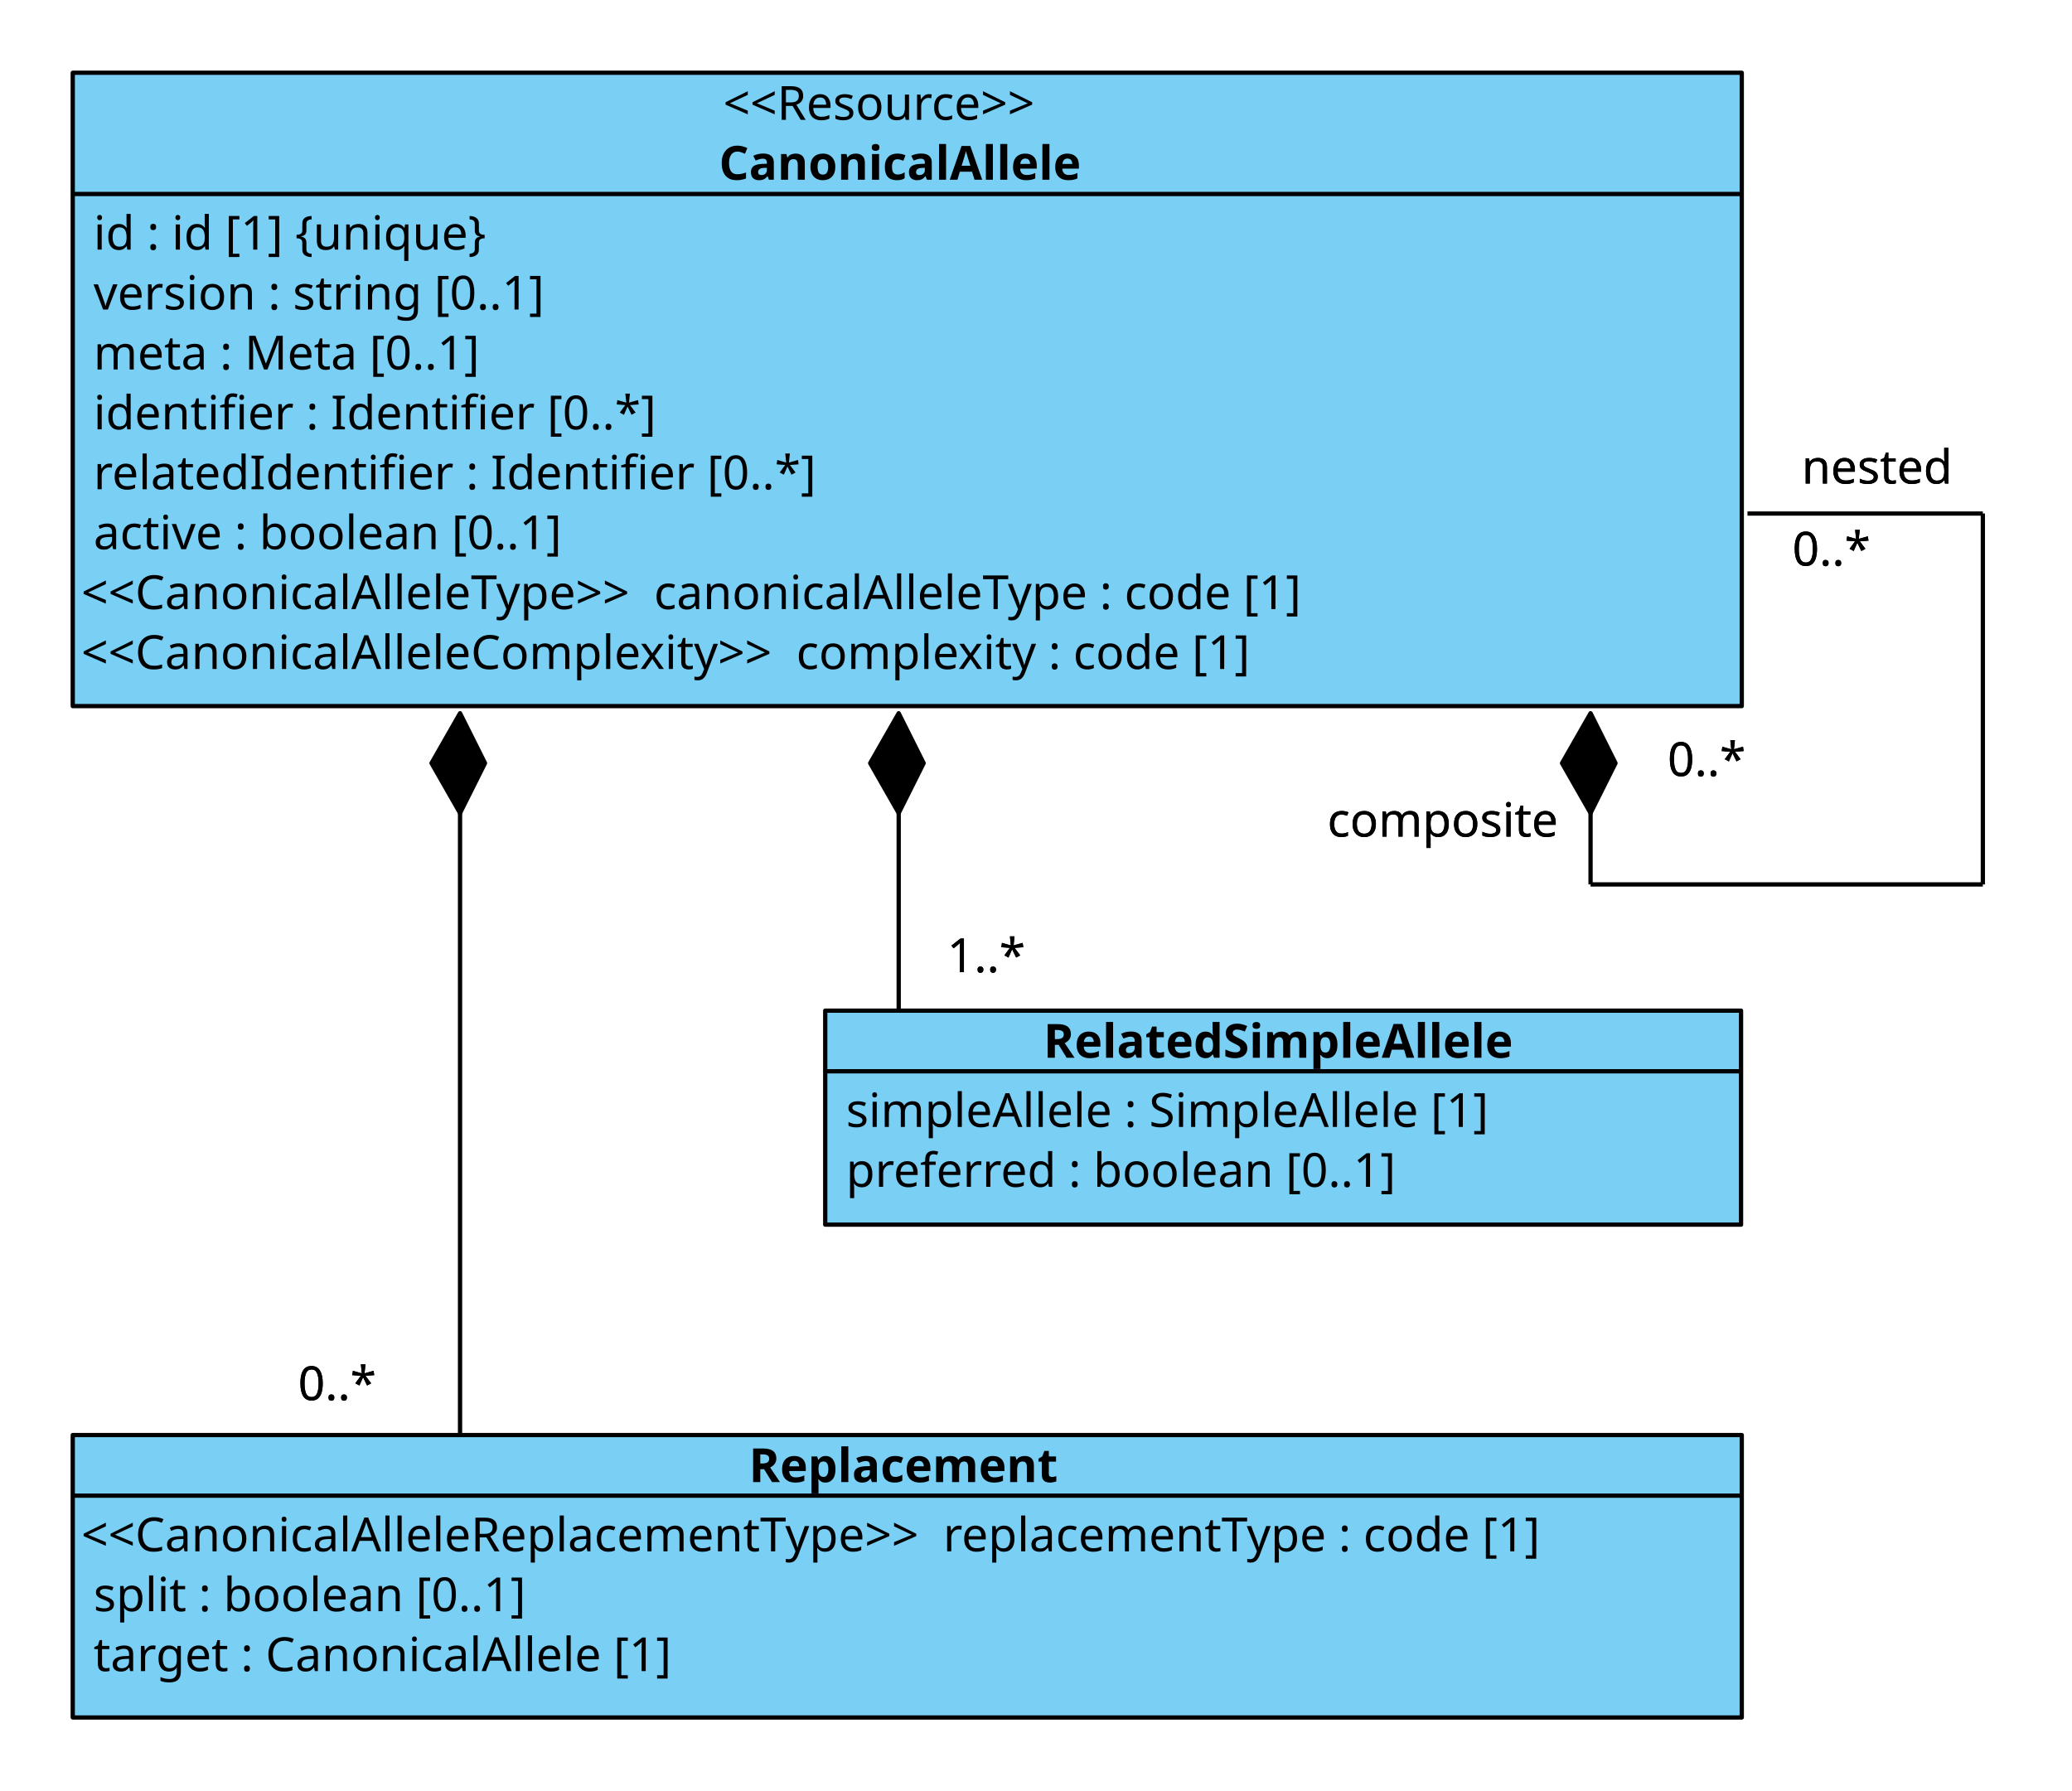
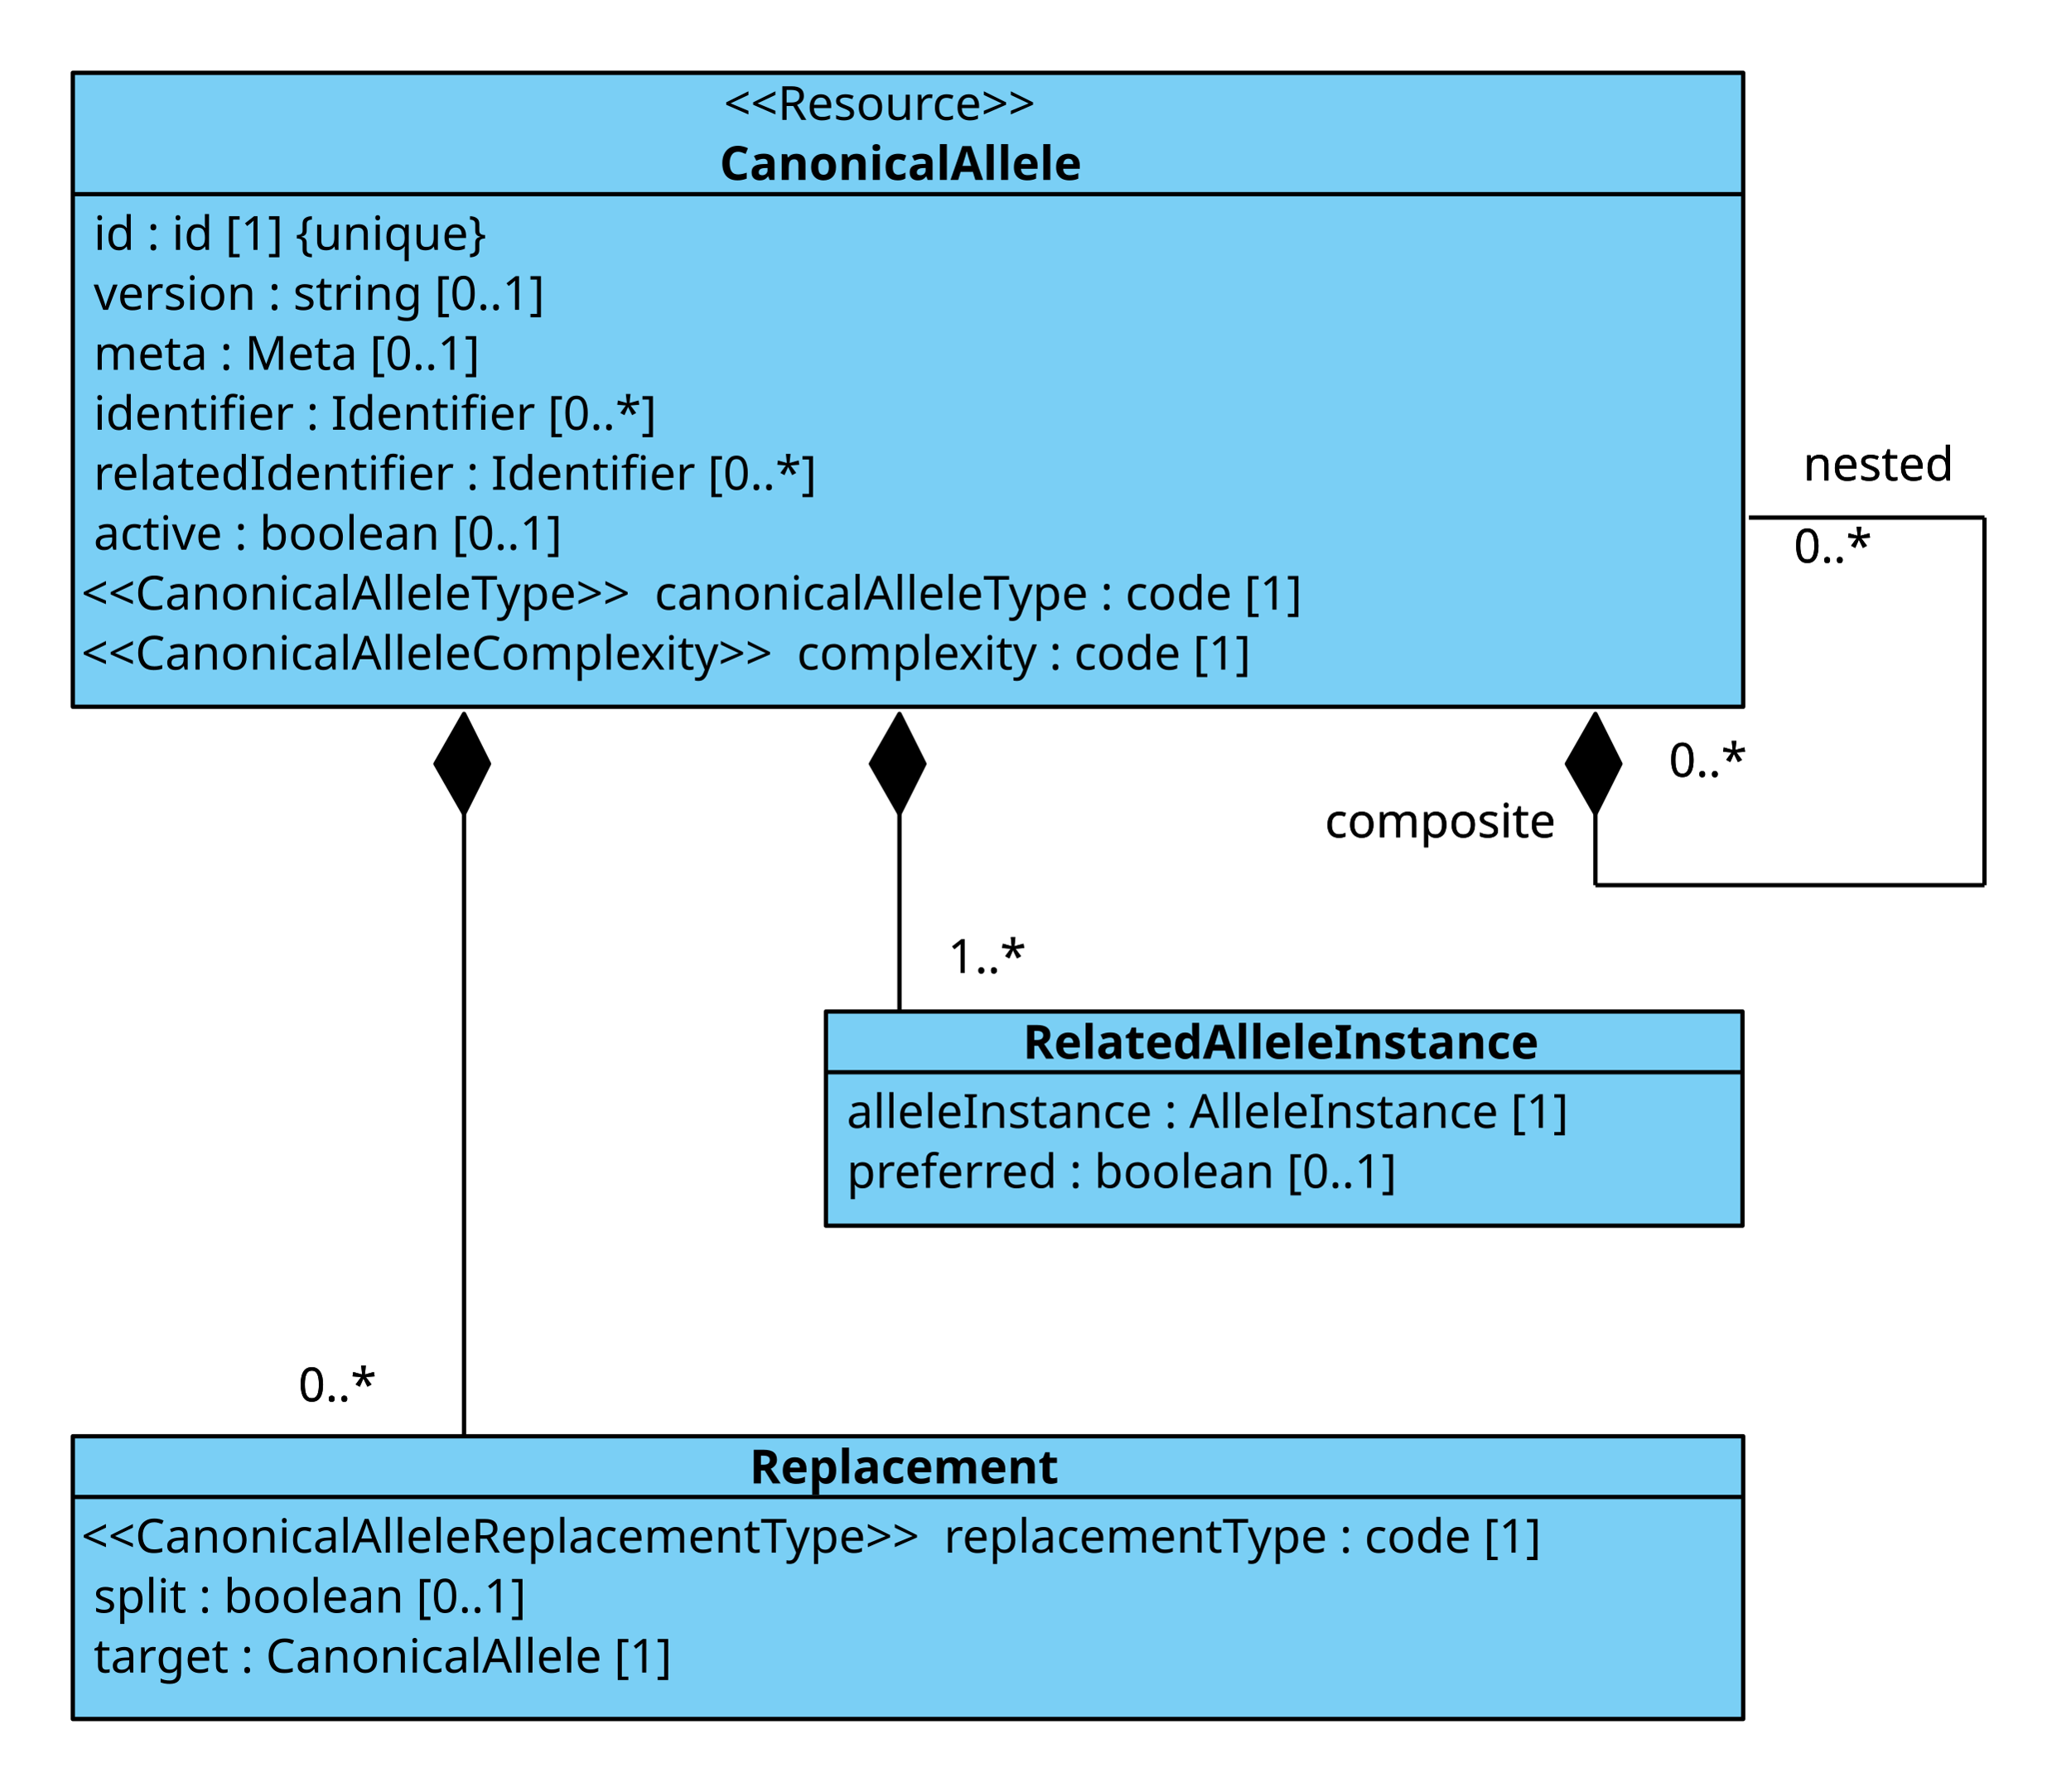
- <svg xmlns="http://www.w3.org/2000/svg" fill-opacity="0" color-rendering="auto" color-interpolation="auto" stroke="rgb(0,0,0)" text-rendering="auto" stroke-linecap="square" width="581" stroke-miterlimit="10" stroke-opacity="0" shape-rendering="auto" fill="rgb(0,0,0)" stroke-dasharray="none" font-weight="normal" stroke-width="1" height="502" font-family="'Dialog'" font-style="normal" stroke-linejoin="miter" font-size="12" stroke-dashoffset="0" image-rendering="auto">
+ <svg xmlns="http://www.w3.org/2000/svg" fill-opacity="0" color-rendering="auto" color-interpolation="auto" stroke="rgb(0,0,0)" text-rendering="auto" stroke-linecap="square" width="580" stroke-miterlimit="10" stroke-opacity="0" shape-rendering="auto" fill="rgb(0,0,0)" stroke-dasharray="none" font-weight="normal" stroke-width="1" height="502" font-family="'Dialog'" font-style="normal" stroke-linejoin="miter" font-size="12" stroke-dashoffset="0" image-rendering="auto">
  <defs id="genericDefs" />
  <g>
    <defs id="defs1">
      <clipPath clipPathUnits="userSpaceOnUse" id="clipPath1">
        <path d="M-10.4 -10.4 L477.6 -10.4 L477.6 187.6 L-10.4 187.6 L-10.4 -10.4 Z" />
      </clipPath>
      <clipPath clipPathUnits="userSpaceOnUse" id="clipPath2">
        <path d="M-8.667 -8.667 L398 -8.667 L398 156.333 L-8.667 156.333 L-8.667 -8.667 Z" />
      </clipPath>
      <clipPath clipPathUnits="userSpaceOnUse" id="clipPath3">
        <path d="M0 0 L0 144 L468 144 L468 0 Z" />
      </clipPath>
      <clipPath clipPathUnits="userSpaceOnUse" id="clipPath4">
        <path d="M0 0 L0 120 L390 120 L390 0 Z" />
      </clipPath>
      <clipPath clipPathUnits="userSpaceOnUse" id="clipPath5">
        <path d="M0 0 L468 0 L468 35 L0 35 L0 0 Z" />
      </clipPath>
      <clipPath clipPathUnits="userSpaceOnUse" id="clipPath6">
        <path d="M0 0 L390 0 L390 29.167 L0 29.167 L0 0 Z" />
      </clipPath>
      <clipPath clipPathUnits="userSpaceOnUse" id="clipPath7">
        <path d="M-10.4 -10.4 L266.6 -10.4 L266.6 70.6 L-10.4 70.6 L-10.4 -10.4 Z" />
      </clipPath>
      <clipPath clipPathUnits="userSpaceOnUse" id="clipPath8">
        <path d="M-8.667 -8.667 L222.167 -8.667 L222.167 58.833 L-8.667 58.833 L-8.667 -8.667 Z" />
      </clipPath>
      <clipPath clipPathUnits="userSpaceOnUse" id="clipPath9">
        <path d="M-0 -0 L-0 44 L257 44 L257 -0 Z" />
      </clipPath>
      <clipPath clipPathUnits="userSpaceOnUse" id="clipPath10">
        <path d="M-0 -0 L-0 36.667 L214.167 36.667 L214.167 -0 Z" />
      </clipPath>
      <clipPath clipPathUnits="userSpaceOnUse" id="clipPath11">
        <path d="M-0 -0 L257 -0 L257 17 L-0 17 L-0 -0 Z" />
      </clipPath>
      <clipPath clipPathUnits="userSpaceOnUse" id="clipPath12">
        <path d="M-0 -0 L214.167 -0 L214.167 14.167 L-0 14.167 L-0 -0 Z" />
      </clipPath>
      <clipPath clipPathUnits="userSpaceOnUse" id="clipPath13">
        <path d="M-10.4 -10.4 L477.6 -10.4 L477.6 89.6 L-10.4 89.6 L-10.4 -10.4 Z" />
      </clipPath>
      <clipPath clipPathUnits="userSpaceOnUse" id="clipPath14">
        <path d="M-8.667 -8.667 L398 -8.667 L398 74.667 L-8.667 74.667 L-8.667 -8.667 Z" />
      </clipPath>
      <clipPath clipPathUnits="userSpaceOnUse" id="clipPath15">
        <path d="M0 -0 L0 63 L468 63 L468 -0 Z" />
      </clipPath>
      <clipPath clipPathUnits="userSpaceOnUse" id="clipPath16">
        <path d="M0 -0 L0 52.5 L390 52.5 L390 -0 Z" />
      </clipPath>
      <clipPath clipPathUnits="userSpaceOnUse" id="clipPath17">
        <path d="M0 -0 L468 -0 L468 17 L0 17 L0 -0 Z" />
      </clipPath>
      <clipPath clipPathUnits="userSpaceOnUse" id="clipPath18">
        <path d="M0 -0 L390 -0 L390 14.167 L0 14.167 L0 -0 Z" />
      </clipPath>
      <clipPath clipPathUnits="userSpaceOnUse" id="clipPath19">
        <path d="M-10.4 -10.4 L57.6 -10.4 L57.6 26.6 L-10.4 26.6 L-10.4 -10.4 Z" />
      </clipPath>
      <clipPath clipPathUnits="userSpaceOnUse" id="clipPath20">
        <path d="M-0 -0 L48 -0 L48 17 L-0 17 L-0 -0 Z" />
      </clipPath>
      <clipPath clipPathUnits="userSpaceOnUse" id="clipPath21">
        <path d="M-0 -0 L40 -0 L40 14.167 L-0 14.167 L-0 -0 Z" />
      </clipPath>
      <clipPath clipPathUnits="userSpaceOnUse" id="clipPath22">
        <path d="M0 -0 L48 -0 L48 17 L0 17 L0 -0 Z" />
      </clipPath>
      <clipPath clipPathUnits="userSpaceOnUse" id="clipPath23">
        <path d="M0 -0 L40 -0 L40 14.167 L0 14.167 L0 -0 Z" />
      </clipPath>
      <clipPath clipPathUnits="userSpaceOnUse" id="clipPath24">
-         <path d="M-10.4 -10.4 L76.6 -10.4 L76.6 26.6 L-10.4 26.6 L-10.4 -10.4 Z" />
+         <path d="M-10.4 -10.4 L99.6 -10.4 L99.6 25.6 L-10.4 25.6 L-10.4 -10.4 Z" />
      </clipPath>
      <clipPath clipPathUnits="userSpaceOnUse" id="clipPath25">
-         <path d="M-0 0 L67 0 L67 17 L-0 17 L-0 0 Z" />
+         <path d="M-0 -0 L90 -0 L90 16 L-0 16 L-0 -0 Z" />
      </clipPath>
      <clipPath clipPathUnits="userSpaceOnUse" id="clipPath26">
-         <path d="M-0 0 L55.833 0 L55.833 14.167 L-0 14.167 L-0 0 Z" />
+         <path d="M-0 -0 L75 -0 L75 13.333 L-0 13.333 L-0 -0 Z" />
      </clipPath>
      <clipPath clipPathUnits="userSpaceOnUse" id="clipPath27">
-         <path d="M-2 -2 L102 -2 L102 302 L-2 302 L-2 -2 Z" />
+         <path d="M-10.4 -10.4 L75.6 -10.4 L75.6 26.6 L-10.4 26.6 L-10.4 -10.4 Z" />
      </clipPath>
      <clipPath clipPathUnits="userSpaceOnUse" id="clipPath28">
-         <path d="M-2 -2 L102 -2 L102 183 L-2 183 L-2 -2 Z" />
+         <path d="M-0 0 L66 0 L66 17 L-0 17 L-0 0 Z" />
      </clipPath>
      <clipPath clipPathUnits="userSpaceOnUse" id="clipPath29">
-         <path d="M-10.4 -10.4 L100.6 -10.4 L100.6 26.6 L-10.4 26.6 L-10.4 -10.4 Z" />
+         <path d="M-0 0 L55 0 L55 14.167 L-0 14.167 L-0 0 Z" />
      </clipPath>
      <clipPath clipPathUnits="userSpaceOnUse" id="clipPath30">
-         <path d="M-0 -0 L91 -0 L91 17 L-0 17 L-0 -0 Z" />
+         <path d="M-2 -2 L242 -2 L242 444 L-2 444 L-2 -2 Z" />
      </clipPath>
      <clipPath clipPathUnits="userSpaceOnUse" id="clipPath31">
-         <path d="M-0 -0 L75.833 -0 L75.833 14.167 L-0 14.167 L-0 -0 Z" />
+         <path d="M-2 -2 L242 -2 L242 325 L-2 325 L-2 -2 Z" />
      </clipPath>
      <clipPath clipPathUnits="userSpaceOnUse" id="clipPath32">
-         <path d="M-2 -2 L212 -2 L212 205 L-2 205 L-2 -2 Z" />
+         <path d="M-2 -2 L351 -2 L351 345 L-2 345 L-2 -2 Z" />
      </clipPath>
    </defs>
    <g fill="none" fill-opacity="1" stroke-opacity="0" stroke="none">
-       <rect x="0" width="581" height="502" y="0" stroke="none" />
+       <rect x="0" width="580" height="502" y="0" stroke="none" />
    </g>
    <g font-size="11" transform="translate(20.4,20.4) scale(1.2,1.2)" fill-opacity="1" fill="rgb(122,207,245)" text-rendering="geometricPrecision" font-family="sans-serif" stroke="rgb(122,207,245)" font-weight="bold" stroke-opacity="1">
      <rect x="0" width="390" height="148" y="0" clip-path="url(#clipPath2)" stroke="none" />
    </g>
    <g font-size="11" stroke-linecap="butt" transform="translate(20.4,20.4) scale(1.2,1.2)" fill-opacity="1" fill="black" text-rendering="geometricPrecision" font-family="sans-serif" stroke-linejoin="round" stroke="black" font-weight="bold" stroke-opacity="1" stroke-miterlimit="0">
      <rect fill="none" x="0" width="390" height="148" y="0" clip-path="url(#clipPath2)" />
      <line y2="28.333" fill="none" x1="0" clip-path="url(#clipPath2)" x2="390" y1="28.333" />
    </g>
    <g font-size="11" transform="matrix(1.2,0,0,1.2,20.4,54.4)" fill-opacity="1" fill="black" text-rendering="geometricPrecision" font-family="sans-serif" stroke="black" stroke-opacity="1">
      <text x="2" xml:space="preserve" y="13" clip-path="url(#clipPath4)" stroke="none"> id : id [1] {unique}</text>
    </g>
    <g font-size="11" transform="matrix(1.2,0,0,1.2,20.4,54.4)" fill-opacity="1" fill="black" text-rendering="geometricPrecision" font-family="sans-serif" stroke="black" stroke-opacity="1">
      <text x="2" xml:space="preserve" y="27" clip-path="url(#clipPath4)" stroke="none"> version : string [0..1]</text>
      <text x="2" xml:space="preserve" y="41" clip-path="url(#clipPath4)" stroke="none"> meta : Meta [0..1]</text>
      <text x="2" xml:space="preserve" y="55" clip-path="url(#clipPath4)" stroke="none"> identifier : Identifier [0..*]</text>
      <text x="2" xml:space="preserve" y="69" clip-path="url(#clipPath4)" stroke="none"> relatedIdentifier : Identifier [0..*]</text>
      <text x="2" xml:space="preserve" y="83" clip-path="url(#clipPath4)" stroke="none"> active : boolean [0..1]</text>
      <text x="2" xml:space="preserve" y="97" clip-path="url(#clipPath4)" stroke="none">&lt;&lt;CanonicalAlleleType&gt;&gt;  canonicalAlleleType : code [1]</text>
      <text x="2" xml:space="preserve" y="111" clip-path="url(#clipPath4)" stroke="none">&lt;&lt;CanonicalAlleleComplexity&gt;&gt;  complexity : code [1]</text>
    </g>
    <g font-size="11" transform="translate(20.4,20.4) scale(1.2,1.2)" fill-opacity="1" fill="black" text-rendering="geometricPrecision" font-family="sans-serif" stroke="black" stroke-opacity="1">
      <text x="152" xml:space="preserve" y="11" clip-path="url(#clipPath6)" stroke="none">&lt;&lt;Resource&gt;&gt;</text>
      <text x="151" xml:space="preserve" y="25" font-weight="bold" clip-path="url(#clipPath6)" stroke="none">CanonicalAllele</text>
    </g>
    <g font-size="11" transform="translate(231.4,283.4) scale(1.2,1.2)" fill-opacity="1" fill="rgb(122,207,245)" text-rendering="geometricPrecision" font-family="sans-serif" stroke="rgb(122,207,245)" font-weight="bold" stroke-opacity="1">
      <rect x="0" width="214" height="50" y="0" clip-path="url(#clipPath8)" stroke="none" />
    </g>
    <g font-size="11" stroke-linecap="butt" transform="translate(231.4,283.4) scale(1.2,1.2)" fill-opacity="1" fill="black" text-rendering="geometricPrecision" font-family="sans-serif" stroke-linejoin="round" stroke="black" font-weight="bold" stroke-opacity="1" stroke-miterlimit="0">
      <rect fill="none" x="0" width="214" height="50" y="0" clip-path="url(#clipPath8)" />
      <line y2="14.167" fill="none" x1="0" clip-path="url(#clipPath8)" x2="214" y1="14.167" />
    </g>
    <g font-size="11" transform="matrix(1.2,0,0,1.2,231.4,300.4)" fill-opacity="1" fill="black" text-rendering="geometricPrecision" font-family="sans-serif" stroke="black" stroke-opacity="1">
-       <text x="2" xml:space="preserve" y="13" clip-path="url(#clipPath10)" stroke="none"> simpleAllele : SimpleAllele [1]</text>
+       <text x="2" xml:space="preserve" y="13" clip-path="url(#clipPath10)" stroke="none"> alleleInstance : AlleleInstance [1]</text>
    </g>
    <g font-size="11" transform="matrix(1.2,0,0,1.2,231.4,300.4)" fill-opacity="1" fill="black" text-rendering="geometricPrecision" font-family="sans-serif" stroke="black" stroke-opacity="1">
      <text x="2" xml:space="preserve" y="27" clip-path="url(#clipPath10)" stroke="none"> preferred : boolean [0..1]</text>
    </g>
    <g font-size="11" transform="translate(231.4,283.4) scale(1.2,1.2)" fill-opacity="1" fill="black" text-rendering="geometricPrecision" font-family="sans-serif" stroke="black" font-weight="bold" stroke-opacity="1">
-       <text x="51" xml:space="preserve" y="11" clip-path="url(#clipPath12)" stroke="none">RelatedSimpleAllele</text>
+       <text x="46" xml:space="preserve" y="11" clip-path="url(#clipPath12)" stroke="none">RelatedAlleleInstance</text>
    </g>
    <g font-size="11" transform="translate(20.4,402.4) scale(1.2,1.2)" fill-opacity="1" fill="rgb(122,207,245)" text-rendering="geometricPrecision" font-family="sans-serif" stroke="rgb(122,207,245)" font-weight="bold" stroke-opacity="1">
      <rect x="0" width="390" height="66" y="0" clip-path="url(#clipPath14)" stroke="none" />
    </g>
    <g font-size="11" stroke-linecap="butt" transform="translate(20.4,402.4) scale(1.2,1.2)" fill-opacity="1" fill="black" text-rendering="geometricPrecision" font-family="sans-serif" stroke-linejoin="round" stroke="black" font-weight="bold" stroke-opacity="1" stroke-miterlimit="0">
      <rect fill="none" x="0" width="390" height="66" y="0" clip-path="url(#clipPath14)" />
      <line y2="14.167" fill="none" x1="0" clip-path="url(#clipPath14)" x2="390" y1="14.167" />
    </g>
    <g font-size="11" transform="matrix(1.2,0,0,1.2,20.4,419.4)" fill-opacity="1" fill="black" text-rendering="geometricPrecision" font-family="sans-serif" stroke="black" stroke-opacity="1">
      <text x="2" xml:space="preserve" y="13" clip-path="url(#clipPath16)" stroke="none">&lt;&lt;CanonicalAlleleReplacementType&gt;&gt;  replacementType : code [1]</text>
    </g>
    <g font-size="11" transform="matrix(1.2,0,0,1.2,20.4,419.4)" fill-opacity="1" fill="black" text-rendering="geometricPrecision" font-family="sans-serif" stroke="black" stroke-opacity="1">
      <text x="2" xml:space="preserve" y="27" clip-path="url(#clipPath16)" stroke="none"> split : boolean [0..1]</text>
      <text x="2" xml:space="preserve" y="41" clip-path="url(#clipPath16)" stroke="none"> target : CanonicalAllele [1]</text>
    </g>
    <g font-size="11" transform="translate(20.4,402.4) scale(1.2,1.2)" fill-opacity="1" fill="black" text-rendering="geometricPrecision" font-family="sans-serif" stroke="black" font-weight="bold" stroke-opacity="1">
      <text x="158" xml:space="preserve" y="11" clip-path="url(#clipPath18)" stroke="none">Replacement</text>
    </g>
-     <g font-size="11" transform="translate(489.4,145.4) scale(1.2,1.2)" fill-opacity="1" fill="black" text-rendering="geometricPrecision" font-family="sans-serif" stroke="black" stroke-opacity="1">
-       <text x="11" xml:space="preserve" y="11" clip-path="url(#clipPath21)" stroke="none">0..*</text>
+     <g font-size="11" transform="translate(252.4,259.4) scale(1.2,1.2)" fill-opacity="1" fill="black" text-rendering="geometricPrecision" font-family="sans-serif" stroke="black" stroke-opacity="1">
+       <text x="11" xml:space="preserve" y="11" clip-path="url(#clipPath21)" stroke="none">1..*</text>
    </g>
    <g font-size="11" transform="translate(70.4,379.4) scale(1.2,1.2)" fill-opacity="1" fill="black" text-rendering="geometricPrecision" font-family="sans-serif" stroke="black" stroke-opacity="1">
      <text x="11" xml:space="preserve" y="11" clip-path="url(#clipPath23)" stroke="none">0..*</text>
    </g>
+     <g font-size="11" transform="translate(360.4,221.4) scale(1.2,1.2)" fill-opacity="1" fill="black" text-rendering="geometricPrecision" font-family="sans-serif" stroke="black" stroke-opacity="1">
+       <text x="9" xml:space="preserve" y="11" clip-path="url(#clipPath26)" stroke="none">composite</text>
+     </g>
+     <g font-size="11" transform="translate(494.4,121.4) scale(1.2,1.2)" fill-opacity="1" fill="black" text-rendering="geometricPrecision" font-family="sans-serif" stroke="black" stroke-opacity="1">
+       <text x="9" xml:space="preserve" y="11" clip-path="url(#clipPath29)" stroke="none">nested</text>
+     </g>
+     <g font-size="11" transform="translate(454.4,204.4) scale(1.2,1.2)" fill-opacity="1" fill="black" text-rendering="geometricPrecision" font-family="sans-serif" stroke="black" stroke-opacity="1">
+       <text x="11" xml:space="preserve" y="11" clip-path="url(#clipPath21)" stroke="none">0..*</text>
+     </g>
+     <g font-size="11" stroke-linecap="butt" transform="translate(10,80)" fill-opacity="1" fill="black" text-rendering="geometricPrecision" font-family="sans-serif" stroke-linejoin="round" stroke="black" stroke-width="1.2" stroke-opacity="1" stroke-miterlimit="14.4">
+       <line y2="322" fill="none" x1="120" clip-path="url(#clipPath30)" x2="120" y1="148" />
+       <polygon points=" 120 120 112 134 120 148 127 134" clip-path="url(#clipPath30)" stroke="none" />
+       <polygon fill="none" points=" 120 120 112 134 120 148 127 134" clip-path="url(#clipPath30)" />
+     </g>
+     <g font-size="11" transform="translate(70.4,379.4) scale(1.2,1.2)" fill-opacity="1" fill="black" text-rendering="geometricPrecision" font-family="sans-serif" stroke="black" stroke-opacity="1">
+       <text x="11" xml:space="preserve" y="11" clip-path="url(#clipPath23)" stroke="none">0..*</text>
+     </g>
+     <g font-size="11" stroke-linecap="butt" transform="translate(132,80)" fill-opacity="1" fill="black" text-rendering="geometricPrecision" font-family="sans-serif" stroke-linejoin="round" stroke="black" stroke-width="1.2" stroke-opacity="1" stroke-miterlimit="14.4">
+       <line y2="203" fill="none" x1="120" clip-path="url(#clipPath31)" x2="120" y1="148" />
+       <polygon points=" 120 120 112 134 120 148 127 134" clip-path="url(#clipPath31)" stroke="none" />
+       <polygon fill="none" points=" 120 120 112 134 120 148 127 134" clip-path="url(#clipPath31)" />
+     </g>
    <g font-size="11" transform="translate(252.4,259.4) scale(1.2,1.2)" fill-opacity="1" fill="black" text-rendering="geometricPrecision" font-family="sans-serif" stroke="black" stroke-opacity="1">
      <text x="11" xml:space="preserve" y="11" clip-path="url(#clipPath21)" stroke="none">1..*</text>
    </g>
+     <g font-size="11" transform="translate(489.4,144.4) scale(1.2,1.2)" fill-opacity="1" fill="black" text-rendering="geometricPrecision" font-family="sans-serif" stroke="black" stroke-opacity="1">
+       <text x="11" xml:space="preserve" y="11" clip-path="url(#clipPath21)" stroke="none">0..*</text>
+     </g>
+     <g font-size="11" stroke-linecap="butt" transform="translate(327,25)" fill-opacity="1" fill="black" text-rendering="geometricPrecision" font-family="sans-serif" stroke-linejoin="round" stroke="black" stroke-width="1.2" stroke-opacity="1" stroke-miterlimit="14.4">
+       <line y2="223" fill="none" x1="120" clip-path="url(#clipPath32)" x2="120" y1="203" />
+       <line y2="223" fill="none" x1="120" clip-path="url(#clipPath32)" x2="229" y1="223" />
+       <line y2="120" fill="none" x1="229" clip-path="url(#clipPath32)" x2="229" y1="223" />
+       <line y2="120" fill="none" x1="229" clip-path="url(#clipPath32)" x2="163" y1="120" />
+       <polygon points=" 120 175 112 189 120 203 127 189" clip-path="url(#clipPath32)" stroke="none" />
+       <polygon fill="none" points=" 120 175 112 189 120 203 127 189" clip-path="url(#clipPath32)" />
+     </g>
+     <g font-size="11" transform="translate(489.4,144.4) scale(1.2,1.2)" fill-opacity="1" fill="black" text-rendering="geometricPrecision" font-family="sans-serif" stroke="black" stroke-opacity="1">
+       <text x="11" xml:space="preserve" y="11" clip-path="url(#clipPath21)" stroke="none">0..*</text>
+     </g>
    <g font-size="11" transform="translate(454.4,204.4) scale(1.2,1.2)" fill-opacity="1" fill="black" text-rendering="geometricPrecision" font-family="sans-serif" stroke="black" stroke-opacity="1">
      <text x="11" xml:space="preserve" y="11" clip-path="url(#clipPath21)" stroke="none">0..*</text>
    </g>
-     <g font-size="11" transform="translate(494.4,122.4) scale(1.2,1.2)" fill-opacity="1" fill="black" text-rendering="geometricPrecision" font-family="sans-serif" stroke="black" stroke-opacity="1">
-       <text x="9" xml:space="preserve" y="11" clip-path="url(#clipPath26)" stroke="none">nested</text>
-     </g>
-     <g font-size="11" stroke-linecap="butt" transform="translate(79,151)" fill-opacity="1" fill="black" text-rendering="geometricPrecision" font-family="sans-serif" stroke-linejoin="round" stroke="black" stroke-width="1.2" stroke-opacity="1" stroke-miterlimit="14.4">
-       <line y2="251" fill="none" x1="50" clip-path="url(#clipPath27)" x2="50" y1="77" />
-       <polygon points=" 50 49 42 63 50 77 57 63" clip-path="url(#clipPath27)" stroke="none" />
-       <polygon fill="none" points=" 50 49 42 63 50 77 57 63" clip-path="url(#clipPath27)" />
-     </g>
-     <g font-size="11" transform="translate(70.4,379.4) scale(1.2,1.2)" fill-opacity="1" fill="black" text-rendering="geometricPrecision" font-family="sans-serif" stroke="black" stroke-opacity="1">
-       <text x="11" xml:space="preserve" y="11" clip-path="url(#clipPath23)" stroke="none">0..*</text>
-     </g>
-     <g font-size="11" stroke-linecap="butt" transform="translate(203,151)" fill-opacity="1" fill="black" text-rendering="geometricPrecision" font-family="sans-serif" stroke-linejoin="round" stroke="black" stroke-width="1.2" stroke-opacity="1" stroke-miterlimit="14.4">
-       <line y2="132" fill="none" x1="49" clip-path="url(#clipPath28)" x2="49" y1="77" />
-       <polygon points=" 49 49 41 63 49 77 56 63" clip-path="url(#clipPath28)" stroke="none" />
-       <polygon fill="none" points=" 49 49 41 63 49 77 56 63" clip-path="url(#clipPath28)" />
-     </g>
-     <g font-size="11" transform="translate(252.4,259.4) scale(1.2,1.2)" fill-opacity="1" fill="black" text-rendering="geometricPrecision" font-family="sans-serif" stroke="black" stroke-opacity="1">
-       <text x="11" xml:space="preserve" y="11" clip-path="url(#clipPath21)" stroke="none">1..*</text>
-     </g>
-     <g font-size="11" transform="translate(361.4,221.4) scale(1.2,1.2)" fill-opacity="1" fill="black" text-rendering="geometricPrecision" font-family="sans-serif" stroke="black" stroke-opacity="1">
-       <text x="9" xml:space="preserve" y="11" clip-path="url(#clipPath31)" stroke="none">composite</text>
-     </g>
-     <g font-size="11" stroke-linecap="butt" transform="translate(396,94)" fill-opacity="1" fill="black" text-rendering="geometricPrecision" font-family="sans-serif" stroke-linejoin="round" stroke="black" stroke-width="1.2" stroke-opacity="1" stroke-miterlimit="14.4">
-       <line y2="154" fill="none" x1="50" clip-path="url(#clipPath32)" x2="50" y1="134" />
-       <line y2="154" fill="none" x1="50" clip-path="url(#clipPath32)" x2="160" y1="154" />
-       <line y2="50" fill="none" x1="160" clip-path="url(#clipPath32)" x2="160" y1="154" />
-       <line y2="50" fill="none" x1="160" clip-path="url(#clipPath32)" x2="94" y1="50" />
-       <polygon points=" 50 106 42 120 50 134 57 120" clip-path="url(#clipPath32)" stroke="none" />
-       <polygon fill="none" points=" 50 106 42 120 50 134 57 120" clip-path="url(#clipPath32)" />
-     </g>
-     <g font-size="11" transform="translate(361.4,221.4) scale(1.2,1.2)" fill-opacity="1" fill="black" text-rendering="geometricPrecision" font-family="sans-serif" stroke="black" stroke-opacity="1">
-       <text x="9" xml:space="preserve" y="11" clip-path="url(#clipPath31)" stroke="none">composite</text>
-     </g>
-     <g font-size="11" transform="translate(494.4,122.4) scale(1.2,1.2)" fill-opacity="1" fill="black" text-rendering="geometricPrecision" font-family="sans-serif" stroke="black" stroke-opacity="1">
-       <text x="9" xml:space="preserve" y="11" clip-path="url(#clipPath26)" stroke="none">nested</text>
-     </g>
-     <g font-size="11" transform="translate(454.4,204.4) scale(1.2,1.2)" fill-opacity="1" fill="black" text-rendering="geometricPrecision" font-family="sans-serif" stroke="black" stroke-opacity="1">
-       <text x="11" xml:space="preserve" y="11" clip-path="url(#clipPath21)" stroke="none">0..*</text>
-     </g>
-     <g font-size="11" transform="translate(489.4,145.4) scale(1.2,1.2)" fill-opacity="1" fill="black" text-rendering="geometricPrecision" font-family="sans-serif" stroke="black" stroke-opacity="1">
-       <text x="11" xml:space="preserve" y="11" clip-path="url(#clipPath21)" stroke="none">0..*</text>
+     <g font-size="11" transform="translate(494.4,121.4) scale(1.2,1.2)" fill-opacity="1" fill="black" text-rendering="geometricPrecision" font-family="sans-serif" stroke="black" stroke-opacity="1">
+       <text x="9" xml:space="preserve" y="11" clip-path="url(#clipPath29)" stroke="none">nested</text>
+     </g>
+     <g font-size="11" transform="translate(360.4,221.4) scale(1.2,1.2)" fill-opacity="1" fill="black" text-rendering="geometricPrecision" font-family="sans-serif" stroke="black" stroke-opacity="1">
+       <text x="9" xml:space="preserve" y="11" clip-path="url(#clipPath26)" stroke="none">composite</text>
    </g>
  </g>
</svg>
